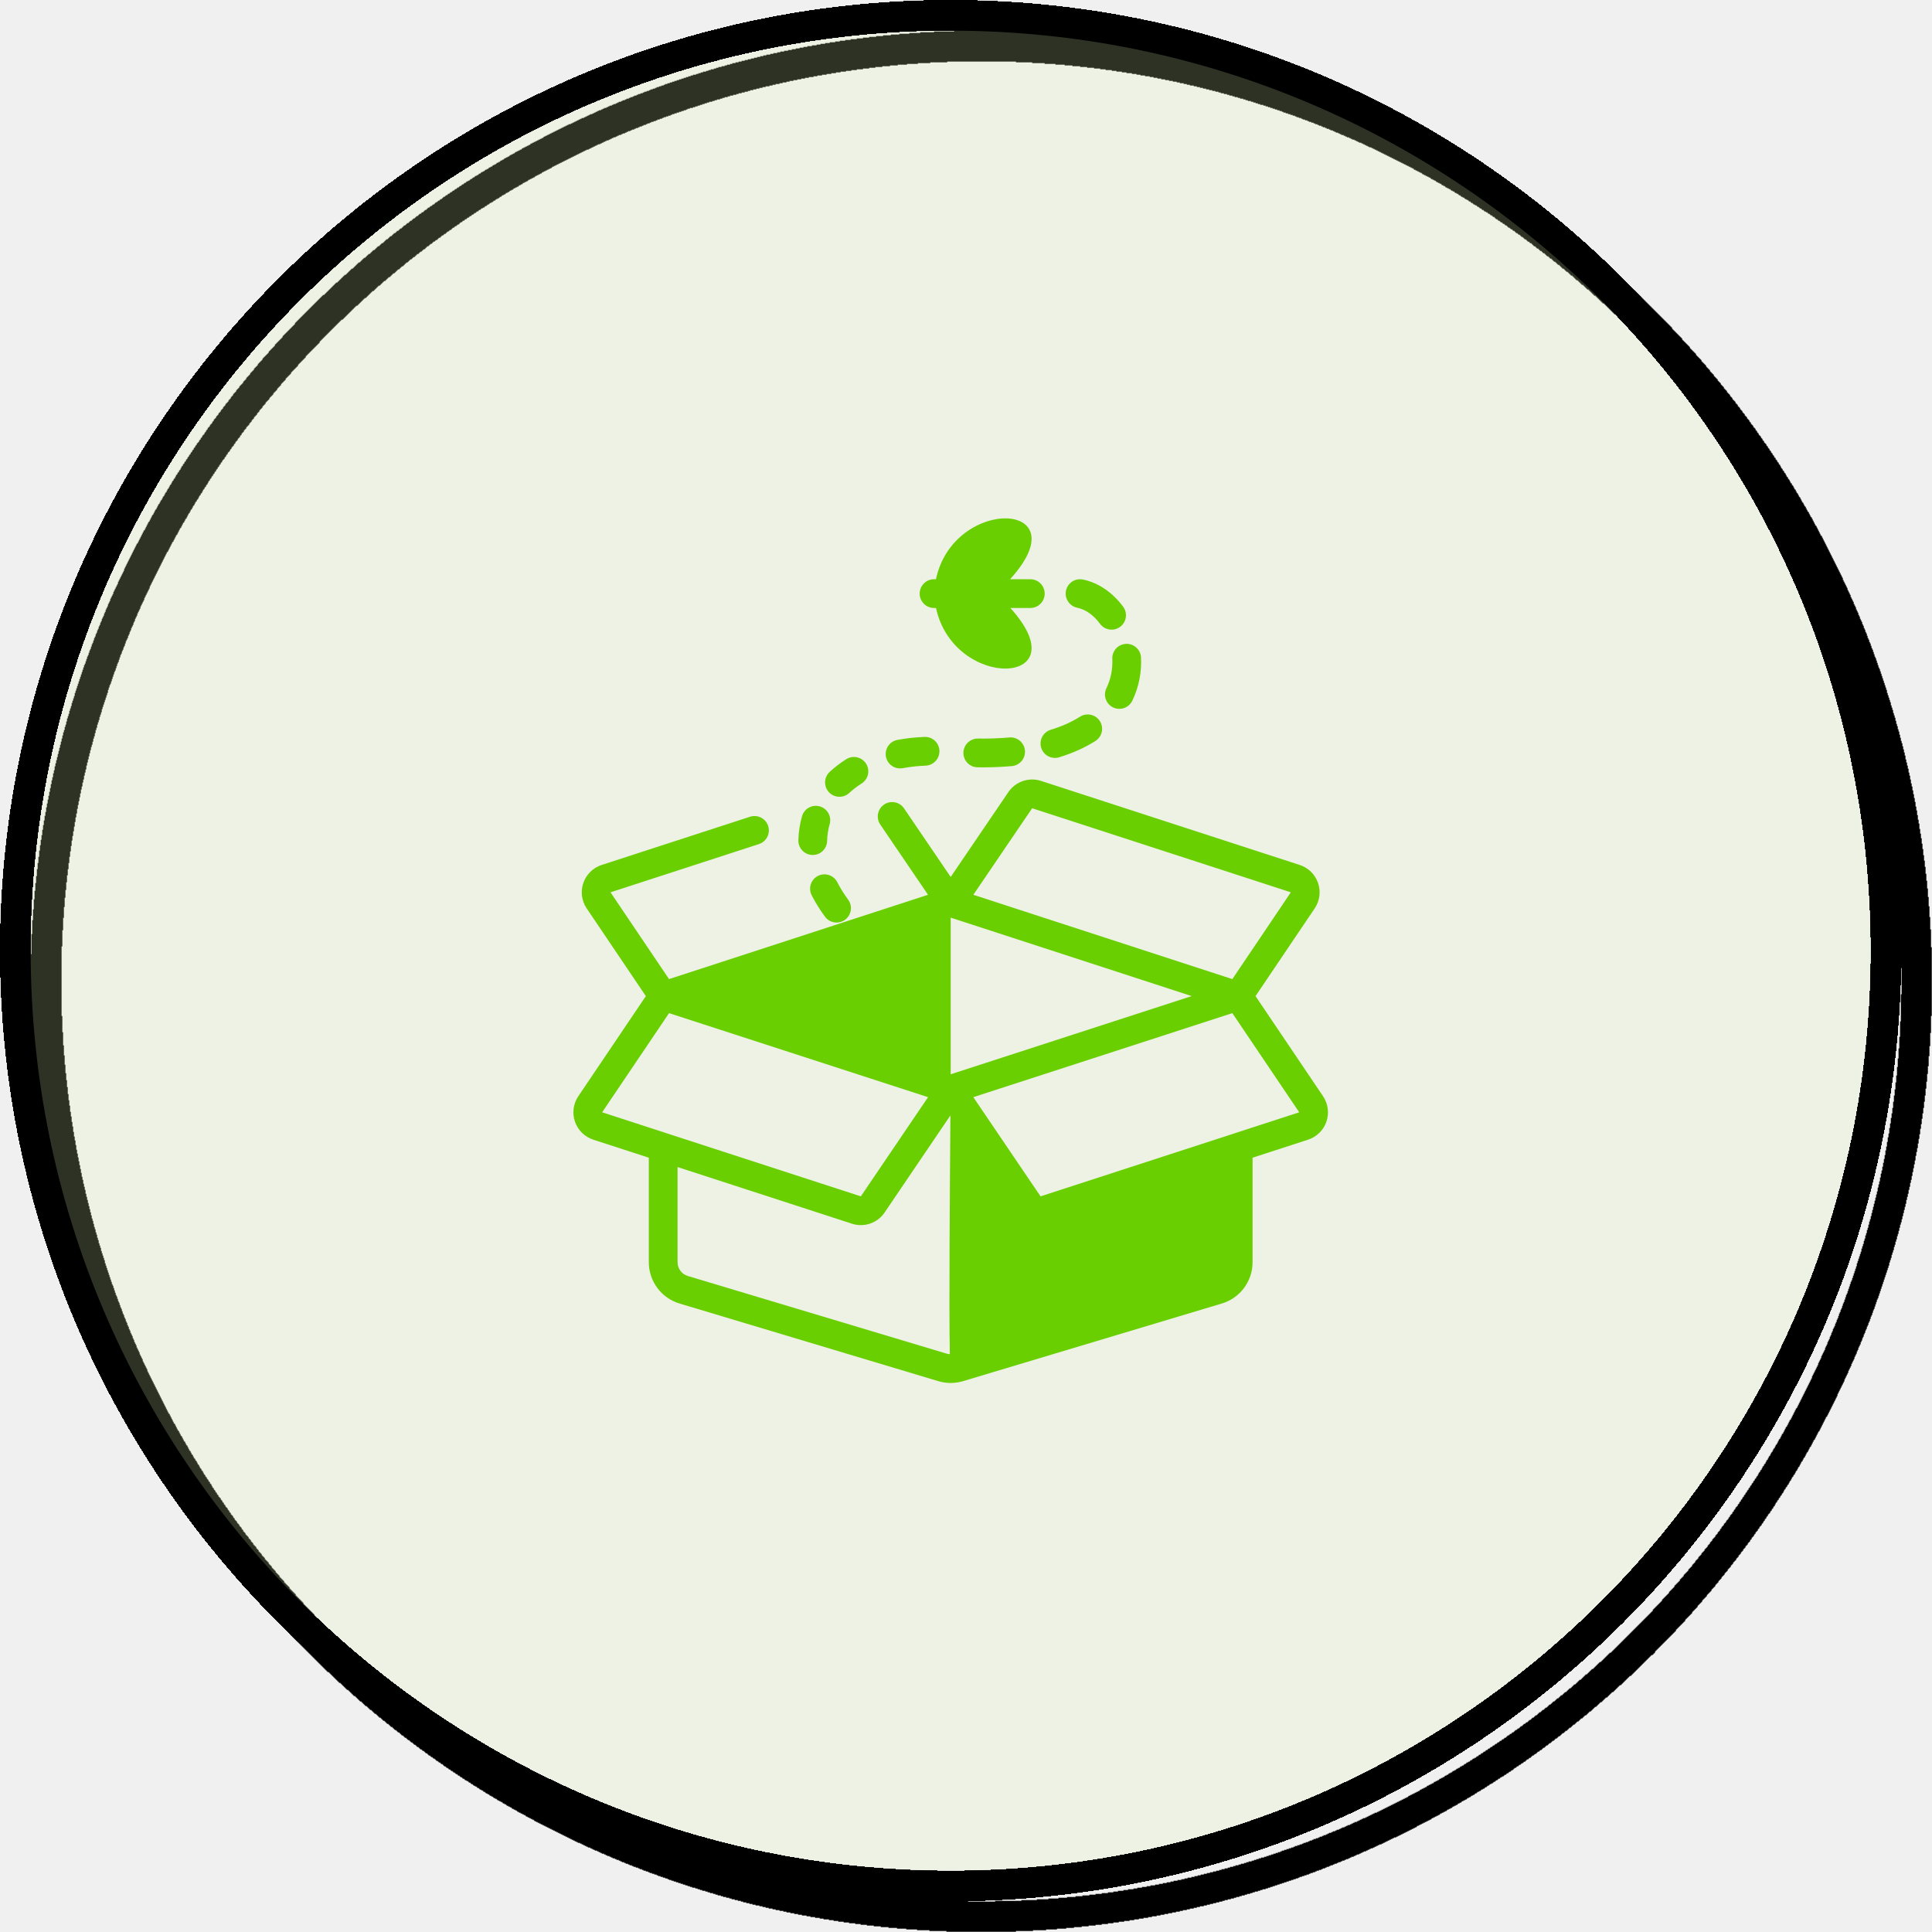
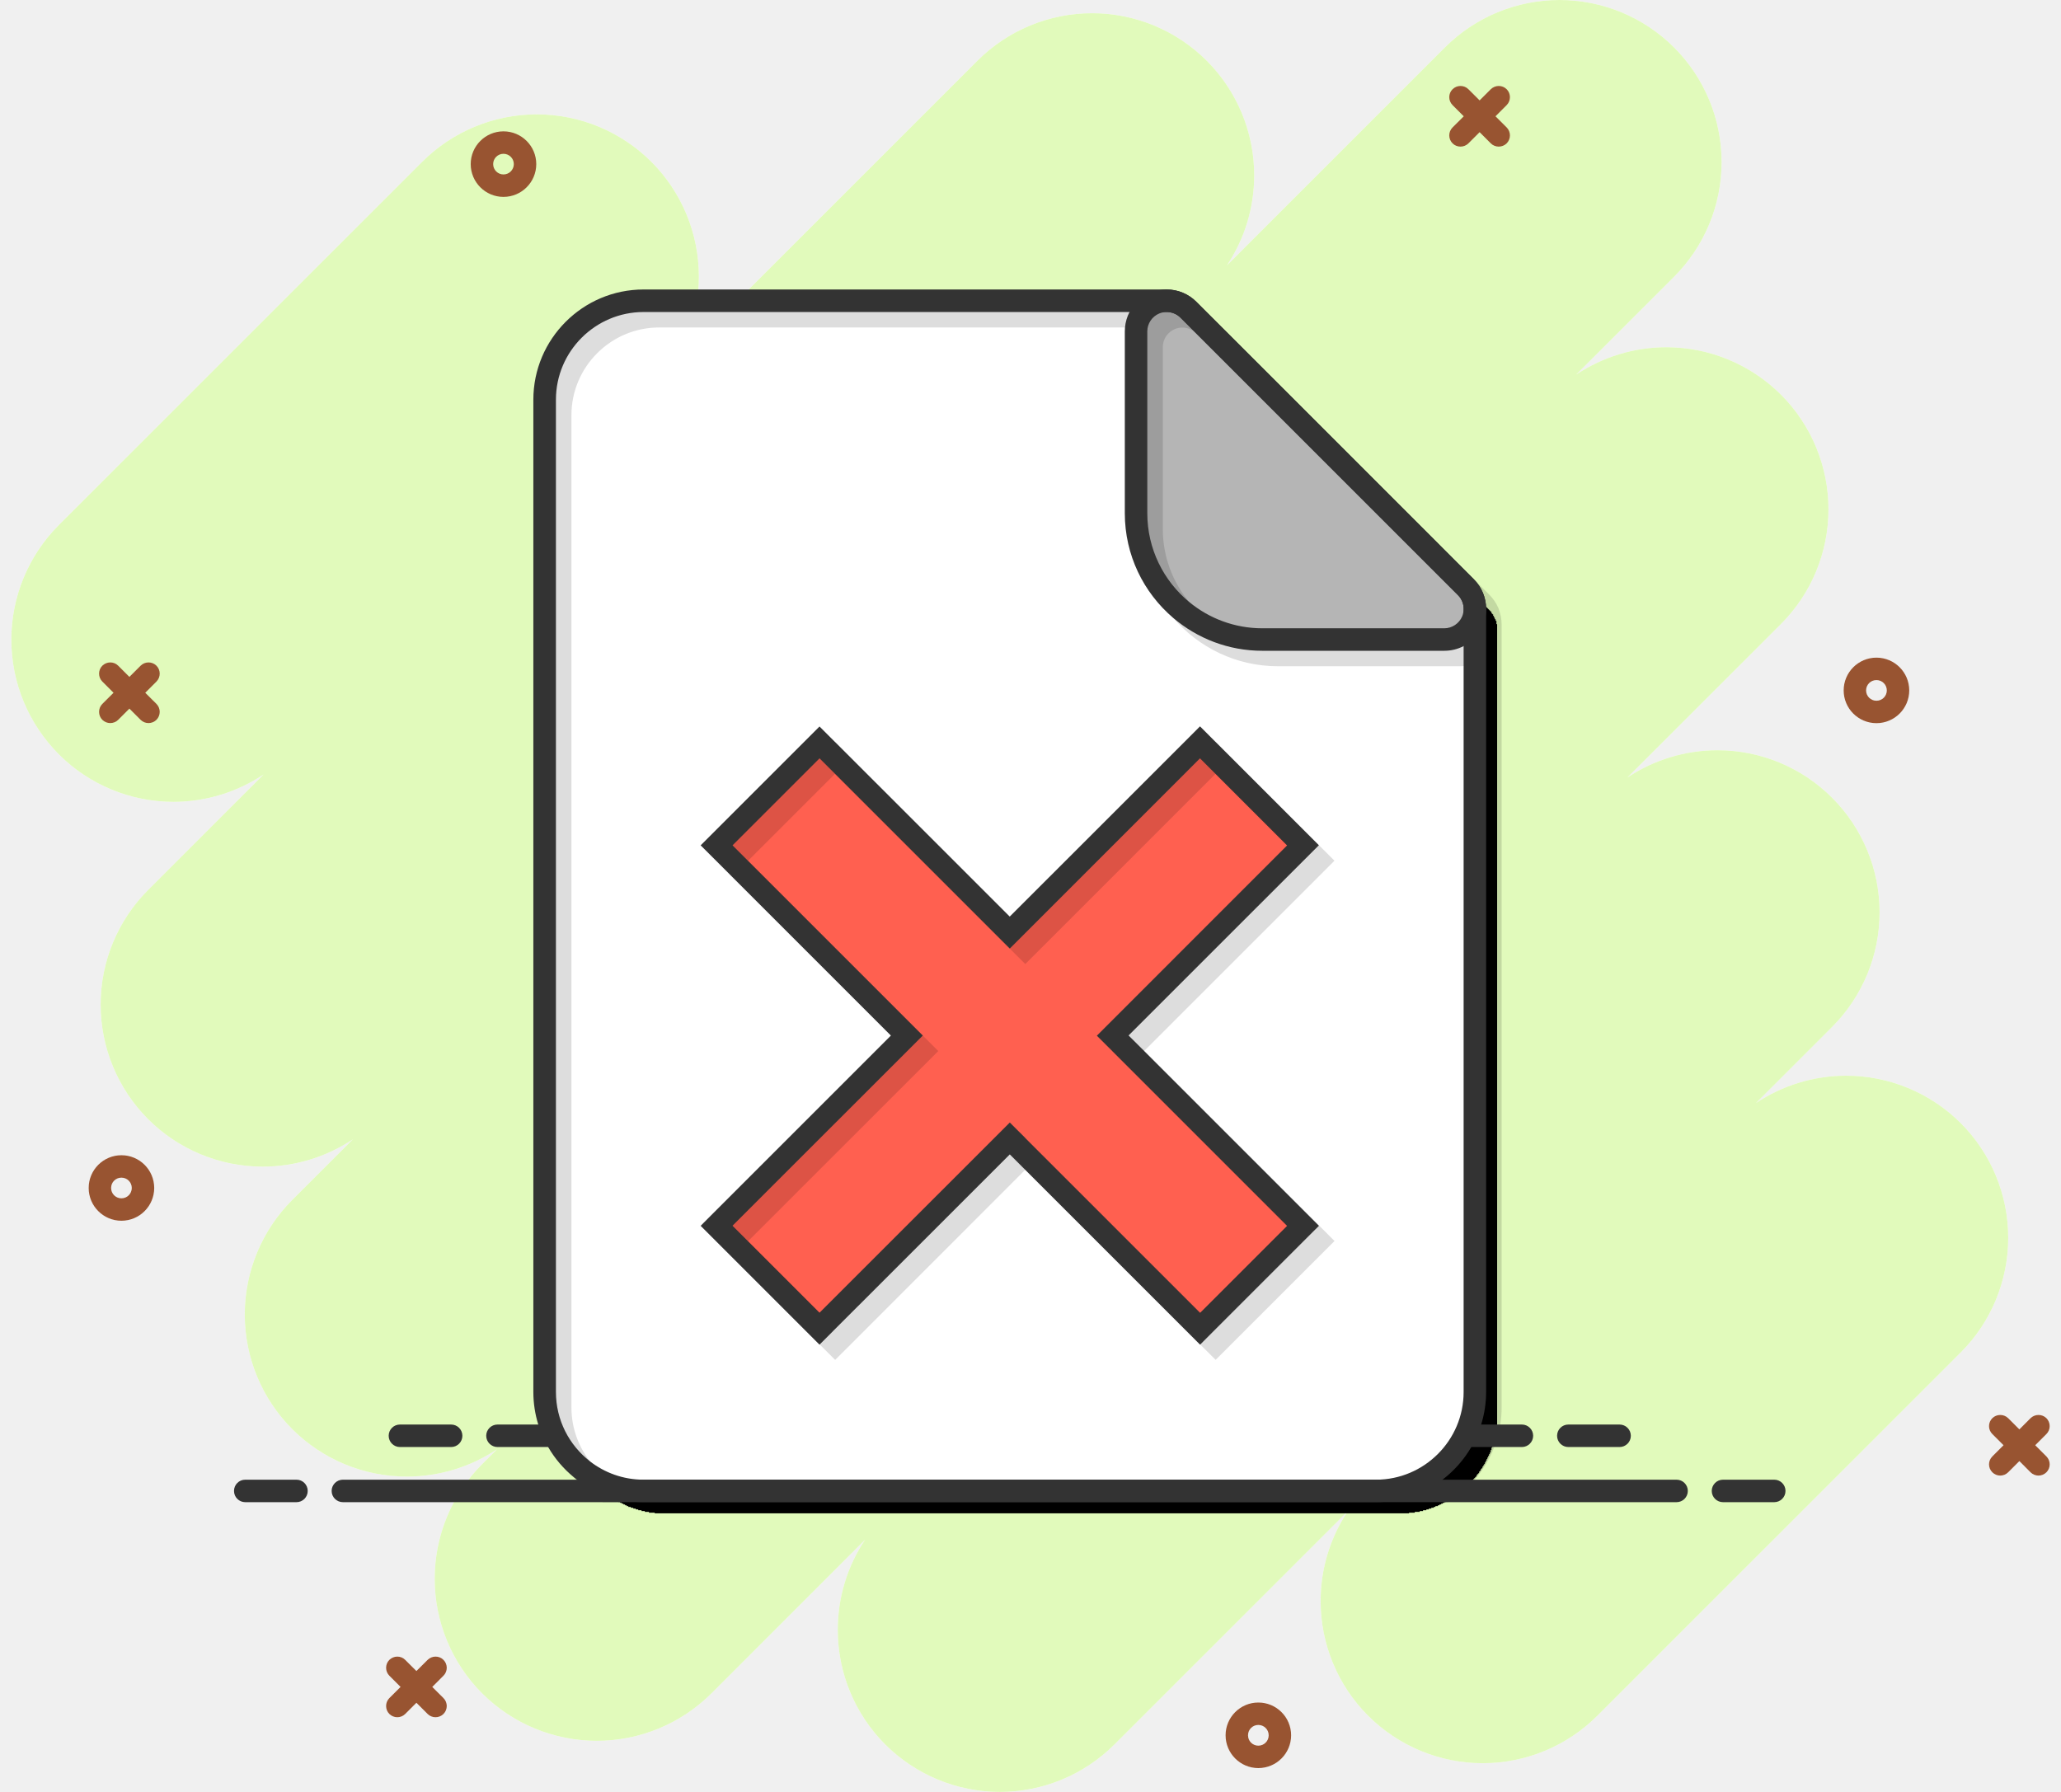
- <svg xmlns="http://www.w3.org/2000/svg" width="126" height="126" viewBox="0 0 126 126" fill="none">
-   <g filter="url(#filter0_d_1193_6672)">
-     <circle cx="62" cy="62" r="61" stroke="black" stroke-width="2" shape-rendering="crispEdges" />
+ <svg xmlns="http://www.w3.org/2000/svg" width="46" height="40" viewBox="0 0 46 40" fill="none">
+   <path d="M1.313 16.839C1.991 17.517 2.912 17.899 3.871 17.899C4.592 17.899 5.29 17.683 5.882 17.289L3.306 19.866C2.628 20.544 2.246 21.465 2.246 22.424C2.246 23.383 2.628 24.304 3.306 24.983C3.984 25.661 4.905 26.042 5.864 26.042C6.585 26.042 7.283 25.827 7.875 25.433L6.523 26.785C5.845 27.463 5.463 28.384 5.463 29.343C5.463 30.303 5.845 31.224 6.523 31.902C7.201 32.58 8.122 32.961 9.081 32.961C9.802 32.961 10.501 32.746 11.092 32.352L10.761 32.683C10.083 33.361 9.702 34.282 9.702 35.241C9.702 36.201 10.083 37.122 10.761 37.8C11.44 38.478 12.361 38.859 13.32 38.859C14.279 38.859 15.2 38.478 15.879 37.8L19.307 34.371C18.912 34.961 18.698 35.66 18.698 36.382C18.698 37.341 19.079 38.262 19.757 38.94C20.436 39.618 21.357 40 22.316 40C23.275 40 24.196 39.618 24.874 38.94L30.085 33.73C29.689 34.32 29.475 35.019 29.475 35.741C29.475 36.7 29.857 37.621 30.535 38.299C31.213 38.977 32.134 39.359 33.093 39.359C34.053 39.359 34.974 38.977 35.652 38.299L43.763 30.189C44.441 29.511 44.822 28.59 44.822 27.63C44.822 26.671 44.441 25.75 43.763 25.072C43.085 24.394 42.164 24.012 41.204 24.012C40.483 24.012 39.785 24.228 39.193 24.622L40.891 22.924C41.569 22.246 41.951 21.325 41.951 20.365C41.951 19.406 41.569 18.485 40.891 17.807C40.213 17.128 39.292 16.747 38.333 16.747C37.612 16.747 36.913 16.962 36.322 17.356L39.751 13.928C40.429 13.25 40.81 12.329 40.81 11.369C40.81 10.41 40.429 9.489 39.751 8.811C39.072 8.133 38.151 7.751 37.192 7.751C36.471 7.751 35.773 7.967 35.181 8.36L37.365 6.177C38.043 5.499 38.425 4.578 38.425 3.618C38.425 2.659 38.043 1.738 37.365 1.06C36.687 0.382 35.766 0 34.806 0C33.847 0 32.926 0.382 32.248 1.06L27.384 5.924C27.779 5.334 27.993 4.635 27.993 3.913C27.993 2.954 27.611 2.033 26.933 1.355C26.255 0.677 25.334 0.295 24.375 0.295C23.415 0.295 22.494 0.677 21.816 1.355L14.989 8.182C15.384 7.592 15.598 6.893 15.598 6.171C15.598 5.212 15.217 4.291 14.539 3.613C13.861 2.935 12.94 2.553 11.98 2.553C11.021 2.553 10.1 2.935 9.422 3.613L1.313 11.72C0.635 12.399 0.253 13.32 0.253 14.279C0.253 15.239 0.635 16.16 1.313 16.838V16.839Z" fill="white" />
+   <path d="M44.717 32.261L44.467 32.511C44.369 32.609 44.369 32.768 44.467 32.865C44.564 32.963 44.723 32.963 44.821 32.865L45.071 32.615L45.32 32.865C45.418 32.963 45.577 32.963 45.675 32.865C45.772 32.768 45.772 32.609 45.675 32.511L45.425 32.261L45.675 32.011C45.772 31.914 45.772 31.755 45.675 31.657C45.625 31.608 45.562 31.585 45.498 31.585C45.433 31.585 45.37 31.609 45.32 31.657L45.071 31.907L44.821 31.657C44.771 31.608 44.708 31.585 44.644 31.585C44.579 31.585 44.516 31.609 44.467 31.657C44.369 31.755 44.369 31.914 44.467 32.011L44.717 32.261Z" fill="white" />
+   <path d="M8.94 37.656L8.69 37.905C8.593 38.003 8.593 38.162 8.69 38.26C8.788 38.357 8.947 38.357 9.044 38.26L9.294 38.01L9.544 38.26C9.641 38.357 9.801 38.357 9.898 38.26C9.996 38.162 9.996 38.003 9.898 37.905L9.648 37.656L9.898 37.406C9.996 37.308 9.996 37.149 9.898 37.052C9.849 37.002 9.786 36.979 9.721 36.979C9.657 36.979 9.593 37.004 9.544 37.052L9.294 37.301L9.044 37.052C8.995 37.002 8.932 36.979 8.867 36.979C8.803 36.979 8.74 37.004 8.69 37.052C8.593 37.149 8.593 37.308 8.69 37.406L8.94 37.656Z" fill="white" />
+   <path d="M2.534 15.464L2.284 15.713C2.187 15.811 2.187 15.97 2.284 16.068C2.381 16.165 2.541 16.165 2.638 16.068L2.888 15.818L3.138 16.068C3.235 16.165 3.394 16.165 3.492 16.068C3.589 15.97 3.589 15.811 3.492 15.713L3.242 15.464L3.492 15.214C3.589 15.116 3.589 14.957 3.492 14.86C3.442 14.81 3.379 14.787 3.315 14.787C3.25 14.787 3.187 14.812 3.138 14.86L2.888 15.11L2.638 14.86C2.589 14.81 2.526 14.787 2.461 14.787C2.397 14.787 2.333 14.812 2.284 14.86C2.187 14.957 2.187 15.116 2.284 15.214L2.534 15.464Z" fill="white" />
+   <path d="M32.67 2.596L32.42 2.845C32.322 2.943 32.322 3.102 32.42 3.2C32.517 3.297 32.676 3.297 32.774 3.2L33.024 2.95L33.273 3.2C33.371 3.297 33.53 3.297 33.628 3.2C33.725 3.102 33.725 2.943 33.628 2.845L33.378 2.596L33.628 2.346C33.725 2.248 33.725 2.089 33.628 1.992C33.578 1.942 33.515 1.919 33.451 1.919C33.386 1.919 33.323 1.944 33.273 1.992L33.024 2.241L32.774 1.992C32.724 1.942 32.661 1.919 32.597 1.919C32.532 1.919 32.469 1.944 32.42 1.992C32.322 2.089 32.322 2.248 32.42 2.346L32.67 2.596Z" fill="white" />
+   <path d="M28.085 38.004C28.489 38.004 28.817 38.332 28.817 38.736C28.817 39.139 28.489 39.468 28.085 39.468C27.682 39.468 27.354 39.139 27.354 38.736C27.354 38.332 27.682 38.004 28.085 38.004ZM28.085 38.967C28.213 38.967 28.316 38.864 28.316 38.736C28.316 38.608 28.213 38.505 28.085 38.505C27.957 38.505 27.855 38.608 27.855 38.736C27.855 38.864 27.957 38.967 28.085 38.967Z" fill="white" />
+   <path d="M41.881 14.68C42.285 14.68 42.613 15.008 42.613 15.412C42.613 15.815 42.285 16.143 41.881 16.143C41.477 16.143 41.149 15.815 41.149 15.412C41.149 15.008 41.477 14.68 41.881 14.68ZM41.881 15.642C42.009 15.642 42.112 15.539 42.112 15.412C42.112 15.284 42.009 15.181 41.881 15.181C41.753 15.181 41.65 15.284 41.65 15.412C41.65 15.539 41.753 15.642 41.881 15.642Z" fill="white" />
+   <path d="M11.237 2.932C11.641 2.932 11.969 3.26 11.969 3.663C11.969 4.067 11.641 4.395 11.237 4.395C10.834 4.395 10.506 4.067 10.506 3.663C10.506 3.26 10.834 2.932 11.237 2.932ZM11.237 3.894C11.365 3.894 11.468 3.791 11.468 3.663C11.468 3.536 11.365 3.433 11.237 3.433C11.11 3.433 11.007 3.536 11.007 3.663C11.007 3.791 11.11 3.894 11.237 3.894Z" fill="white" />
+   <path d="M2.71 25.787C3.114 25.787 3.442 26.115 3.442 26.518C3.442 26.922 3.114 27.25 2.71 27.25C2.307 27.25 1.979 26.922 1.979 26.518C1.979 26.115 2.307 25.787 2.71 25.787ZM2.71 26.749C2.838 26.749 2.941 26.646 2.941 26.518C2.941 26.391 2.838 26.288 2.71 26.288C2.582 26.288 2.48 26.391 2.48 26.518C2.48 26.646 2.582 26.749 2.71 26.749Z" fill="white" />
+   <path d="M1.313 16.839C1.991 17.517 2.912 17.899 3.871 17.899C4.592 17.899 5.29 17.683 5.882 17.289L3.306 19.866C2.628 20.544 2.246 21.465 2.246 22.424C2.246 23.383 2.628 24.304 3.306 24.983C3.984 25.661 4.905 26.042 5.864 26.042C6.585 26.042 7.283 25.827 7.875 25.433L6.523 26.785C5.845 27.463 5.463 28.384 5.463 29.343C5.463 30.303 5.845 31.224 6.523 31.902C7.201 32.58 8.122 32.961 9.081 32.961C9.802 32.961 10.501 32.746 11.092 32.352L10.761 32.683C10.083 33.361 9.702 34.282 9.702 35.241C9.702 36.201 10.083 37.122 10.761 37.8C11.44 38.478 12.361 38.859 13.32 38.859C14.279 38.859 15.2 38.478 15.879 37.8L19.307 34.371C18.912 34.961 18.698 35.66 18.698 36.382C18.698 37.341 19.079 38.262 19.757 38.94C20.436 39.618 21.357 40 22.316 40C23.275 40 24.196 39.618 24.874 38.94L30.085 33.73C29.689 34.32 29.475 35.019 29.475 35.741C29.475 36.7 29.857 37.621 30.535 38.299C31.213 38.977 32.134 39.359 33.093 39.359C34.053 39.359 34.974 38.977 35.652 38.299L43.763 30.189C44.441 29.511 44.822 28.59 44.822 27.63C44.822 26.671 44.441 25.75 43.763 25.072C43.085 24.394 42.164 24.012 41.204 24.012C40.483 24.012 39.785 24.228 39.193 24.622L40.891 22.924C41.569 22.246 41.951 21.325 41.951 20.365C41.951 19.406 41.569 18.485 40.891 17.807C40.213 17.128 39.292 16.747 38.333 16.747C37.612 16.747 36.913 16.962 36.322 17.356L39.751 13.928C40.429 13.25 40.81 12.329 40.81 11.369C40.81 10.41 40.429 9.489 39.751 8.811C39.072 8.133 38.151 7.751 37.192 7.751C36.471 7.751 35.773 7.967 35.181 8.36L37.365 6.177C38.043 5.499 38.425 4.578 38.425 3.618C38.425 2.659 38.043 1.738 37.365 1.06C36.687 0.382 35.766 0 34.806 0C33.847 0 32.926 0.382 32.248 1.06L27.384 5.924C27.779 5.334 27.993 4.635 27.993 3.913C27.993 2.954 27.611 2.033 26.933 1.355C26.255 0.677 25.334 0.295 24.375 0.295C23.415 0.295 22.494 0.677 21.816 1.355L14.989 8.182C15.384 7.592 15.598 6.893 15.598 6.171C15.598 5.212 15.217 4.291 14.539 3.613C13.861 2.935 12.94 2.553 11.98 2.553C11.021 2.553 10.1 2.935 9.422 3.613L1.313 11.72C0.635 12.399 0.253 13.32 0.253 14.279C0.253 15.239 0.635 16.16 1.313 16.838V16.839Z" fill="#E1FABB" />
+   <path d="M44.717 32.261L44.467 32.511C44.369 32.609 44.369 32.768 44.467 32.865C44.564 32.963 44.723 32.963 44.821 32.865L45.071 32.615L45.32 32.865C45.418 32.963 45.577 32.963 45.675 32.865C45.772 32.768 45.772 32.609 45.675 32.511L45.425 32.261L45.675 32.011C45.772 31.914 45.772 31.755 45.675 31.657C45.625 31.608 45.562 31.585 45.498 31.585C45.433 31.585 45.37 31.609 45.32 31.657L45.071 31.907L44.821 31.657C44.771 31.608 44.708 31.585 44.644 31.585C44.579 31.585 44.516 31.609 44.467 31.657C44.369 31.755 44.369 31.914 44.467 32.011L44.717 32.261Z" fill="#985431" />
+   <path d="M8.94 37.656L8.69 37.905C8.593 38.003 8.593 38.162 8.69 38.26C8.788 38.357 8.947 38.357 9.044 38.26L9.294 38.01L9.544 38.26C9.641 38.357 9.801 38.357 9.898 38.26C9.996 38.162 9.996 38.003 9.898 37.905L9.648 37.656L9.898 37.406C9.996 37.308 9.996 37.149 9.898 37.052C9.849 37.002 9.786 36.979 9.721 36.979C9.657 36.979 9.593 37.004 9.544 37.052L9.294 37.301L9.044 37.052C8.995 37.002 8.932 36.979 8.867 36.979C8.803 36.979 8.74 37.004 8.69 37.052C8.593 37.149 8.593 37.308 8.69 37.406L8.94 37.656Z" fill="#985431" />
+   <path d="M2.534 15.464L2.284 15.713C2.187 15.811 2.187 15.97 2.284 16.068C2.381 16.165 2.541 16.165 2.638 16.068L2.888 15.818L3.138 16.068C3.235 16.165 3.394 16.165 3.492 16.068C3.589 15.97 3.589 15.811 3.492 15.713L3.242 15.464L3.492 15.214C3.589 15.116 3.589 14.957 3.492 14.86C3.442 14.81 3.379 14.787 3.315 14.787C3.25 14.787 3.187 14.812 3.138 14.86L2.888 15.11L2.638 14.86C2.589 14.81 2.526 14.787 2.461 14.787C2.397 14.787 2.333 14.812 2.284 14.86C2.187 14.957 2.187 15.116 2.284 15.214L2.534 15.464Z" fill="#985431" />
+   <path d="M32.67 2.596L32.42 2.845C32.322 2.943 32.322 3.102 32.42 3.2C32.517 3.297 32.676 3.297 32.774 3.2L33.024 2.95L33.273 3.2C33.371 3.297 33.53 3.297 33.628 3.2C33.725 3.102 33.725 2.943 33.628 2.845L33.378 2.596L33.628 2.346C33.725 2.248 33.725 2.089 33.628 1.992C33.578 1.942 33.515 1.919 33.451 1.919C33.386 1.919 33.323 1.944 33.273 1.992L33.024 2.241L32.774 1.992C32.724 1.942 32.661 1.919 32.597 1.919C32.532 1.919 32.469 1.944 32.42 1.992C32.322 2.089 32.322 2.248 32.42 2.346L32.67 2.596Z" fill="#985431" />
+   <path d="M28.085 38.004C28.489 38.004 28.817 38.332 28.817 38.736C28.817 39.139 28.489 39.468 28.085 39.468C27.682 39.468 27.354 39.139 27.354 38.736C27.354 38.332 27.682 38.004 28.085 38.004ZM28.085 38.967C28.213 38.967 28.316 38.864 28.316 38.736C28.316 38.608 28.213 38.505 28.085 38.505C27.957 38.505 27.855 38.608 27.855 38.736C27.855 38.864 27.957 38.967 28.085 38.967Z" fill="#985431" />
+   <path d="M41.881 14.68C42.285 14.68 42.613 15.008 42.613 15.412C42.613 15.815 42.285 16.143 41.881 16.143C41.477 16.143 41.149 15.815 41.149 15.412C41.149 15.008 41.477 14.68 41.881 14.68ZM41.881 15.642C42.009 15.642 42.112 15.539 42.112 15.412C42.112 15.284 42.009 15.181 41.881 15.181C41.753 15.181 41.65 15.284 41.65 15.412C41.65 15.539 41.753 15.642 41.881 15.642Z" fill="#985431" />
+   <path d="M11.237 2.932C11.641 2.932 11.969 3.26 11.969 3.663C11.969 4.067 11.641 4.395 11.237 4.395C10.834 4.395 10.506 4.067 10.506 3.663C10.506 3.26 10.834 2.932 11.237 2.932ZM11.237 3.894C11.365 3.894 11.468 3.791 11.468 3.663C11.468 3.536 11.365 3.433 11.237 3.433C11.11 3.433 11.007 3.536 11.007 3.663C11.007 3.791 11.11 3.894 11.237 3.894Z" fill="#985431" />
+   <path d="M2.71 25.787C3.114 25.787 3.442 26.115 3.442 26.518C3.442 26.922 3.114 27.25 2.71 27.25C2.307 27.25 1.979 26.922 1.979 26.518C1.979 26.115 2.307 25.787 2.71 25.787ZM2.71 26.749C2.838 26.749 2.941 26.646 2.941 26.518C2.941 26.391 2.838 26.288 2.71 26.288C2.582 26.288 2.48 26.391 2.48 26.518C2.48 26.646 2.582 26.749 2.71 26.749Z" fill="#985431" />
+   <g filter="url(#filter0_d_392_4123)">
+     <path d="M14.364 33.281C13.146 33.281 12.155 32.29 12.155 31.073V8.922C12.155 7.704 13.146 6.713 14.364 6.713H26.039C26.222 6.713 26.395 6.785 26.523 6.914L32.717 13.107C32.846 13.236 32.917 13.409 32.917 13.591V31.073C32.917 32.29 31.926 33.281 30.709 33.281H14.364Z" fill="white" />
  </g>
-   <circle opacity="0.2" cx="62" cy="62" r="61" fill="#E1FABB" stroke="black" stroke-width="2" />
-   <path fill-rule="evenodd" clip-rule="evenodd" d="M62.001 57.193L58.959 52.719C58.669 52.291 58.085 52.18 57.657 52.471C57.229 52.762 57.118 53.345 57.408 53.774L60.524 58.355L43.633 63.854L39.816 58.194C41.972 57.494 49.495 55.049 49.495 55.049C49.987 54.889 50.257 54.36 50.097 53.867C49.938 53.375 49.408 53.106 48.916 53.266C48.916 53.266 41.392 55.711 39.237 56.411C38.676 56.593 38.235 57.027 38.044 57.584C37.851 58.14 37.932 58.755 38.261 59.242L42.121 64.964L37.716 71.493C37.387 71.982 37.306 72.596 37.498 73.153C37.689 73.709 38.132 74.144 38.691 74.326L42.314 75.502V82.319C42.314 83.561 43.129 84.656 44.318 85.012C48.085 86.143 58.682 89.322 61.193 90.075C61.72 90.233 62.283 90.233 62.809 90.075C65.321 89.322 75.918 86.143 79.684 85.012C80.874 84.656 81.689 83.561 81.689 82.319V75.502L85.311 74.326C85.871 74.144 86.314 73.709 86.505 73.153C86.697 72.596 86.615 71.982 86.286 71.493L81.882 64.964L85.742 59.242C86.071 58.755 86.151 58.14 85.959 57.584C85.768 57.027 85.326 56.593 84.766 56.411L67.894 50.928C67.101 50.672 66.233 50.968 65.764 51.658L62.001 57.193ZM61.985 72.741L57.693 79.075C57.225 79.767 56.356 80.065 55.562 79.807L44.189 76.112V82.319C44.189 82.733 44.461 83.098 44.857 83.217L61.732 88.279C61.802 88.3 61.874 88.313 61.946 88.317C61.883 85.404 61.953 76.495 61.985 72.741ZM43.558 73.935L56.141 78.023L60.526 71.554L43.634 66.074L39.271 72.541L43.523 73.923C43.535 73.927 43.547 73.931 43.558 73.935ZM80.479 73.923L84.732 72.541L80.369 66.074L63.477 71.554L67.862 78.023L80.445 73.935C80.456 73.931 80.467 73.927 80.479 73.923ZM62.001 70.062L77.719 64.962L62.001 59.846V70.062ZM84.186 58.194L80.37 63.854L63.479 58.355L67.315 52.712L84.186 58.194ZM55.313 58.672C55.035 58.294 54.799 57.915 54.606 57.535C54.372 57.074 53.807 56.89 53.345 57.124C52.884 57.359 52.7 57.924 52.935 58.385C53.173 58.852 53.462 59.32 53.804 59.784C54.11 60.2 54.697 60.289 55.114 59.983C55.531 59.675 55.62 59.088 55.313 58.672ZM53.943 54.846C53.952 54.468 54.007 54.102 54.108 53.75C54.251 53.253 53.963 52.733 53.465 52.591C52.968 52.448 52.448 52.736 52.306 53.234C52.162 53.736 52.082 54.26 52.068 54.799C52.055 55.317 52.464 55.747 52.982 55.759C53.499 55.773 53.929 55.364 53.943 54.846ZM55.384 51.715C55.625 51.492 55.895 51.286 56.191 51.099C56.629 50.822 56.76 50.243 56.484 49.806C56.208 49.368 55.628 49.237 55.19 49.513C54.794 49.763 54.434 50.04 54.11 50.34C53.731 50.691 53.708 51.285 54.06 51.664C54.411 52.044 55.005 52.066 55.384 51.715ZM58.871 50.098C59.343 50.011 59.842 49.954 60.369 49.933C60.887 49.91 61.288 49.472 61.266 48.956C61.245 48.439 60.807 48.037 60.289 48.059C59.671 48.085 59.084 48.151 58.53 48.254C58.022 48.348 57.684 48.838 57.779 49.346C57.873 49.855 58.362 50.191 58.871 50.098ZM63.757 50.042C64.557 50.052 65.301 50.024 65.992 49.963C66.508 49.917 66.889 49.461 66.844 48.946C66.798 48.431 66.342 48.049 65.826 48.095C65.194 48.151 64.512 48.177 63.779 48.167C63.261 48.162 62.837 48.577 62.831 49.094C62.824 49.611 63.24 50.037 63.757 50.042ZM69.074 49.388C70.002 49.104 70.786 48.74 71.442 48.323C71.878 48.045 72.007 47.465 71.729 47.028C71.451 46.593 70.871 46.463 70.434 46.742C69.906 47.077 69.273 47.366 68.525 47.595C68.031 47.746 67.752 48.271 67.904 48.766C68.055 49.261 68.58 49.539 69.074 49.388ZM73.846 45.699C74.288 44.784 74.458 43.816 74.415 42.884C74.39 42.366 73.951 41.967 73.434 41.991C72.918 42.016 72.517 42.454 72.542 42.971C72.572 43.605 72.457 44.262 72.157 44.883C71.932 45.349 72.127 45.911 72.593 46.136C73.059 46.361 73.621 46.165 73.846 45.699ZM61.04 37.776C61.623 35.042 63.999 33.763 65.644 33.808C67.287 33.853 68.201 35.219 65.875 37.776H67.194C67.712 37.776 68.132 38.196 68.132 38.714C68.132 39.231 67.712 39.651 67.194 39.651H65.893C68.196 42.197 67.282 43.555 65.644 43.601C64.003 43.646 61.634 42.372 61.044 39.651H60.917C60.4 39.651 59.979 39.231 59.979 38.714C59.979 38.196 60.4 37.776 60.917 37.776H61.04ZM73.249 39.569C72.565 38.645 71.638 38.002 70.627 37.795C70.12 37.692 69.624 38.018 69.52 38.525C69.417 39.032 69.744 39.528 70.25 39.633C70.834 39.752 71.347 40.152 71.742 40.685C72.05 41.101 72.638 41.188 73.053 40.88C73.47 40.572 73.557 39.984 73.249 39.569Z" fill="#69CF00" />
+   <path d="M28.174 14.276C26.62 14.276 25.355 13.012 25.355 11.457V7.398C25.355 7.12 25.521 6.871 25.777 6.765C25.861 6.731 25.949 6.713 26.039 6.713C26.222 6.713 26.395 6.785 26.524 6.914L32.717 13.107C32.846 13.236 32.917 13.409 32.917 13.591C32.917 13.682 32.9 13.77 32.865 13.854C32.76 14.11 32.511 14.276 32.233 14.276H28.174Z" fill="#B5B5B5" />
+   <path d="M22.538 25.412L18.291 29.657L15.993 27.36L20.24 23.114L15.993 18.868L18.291 16.57L22.538 20.817L26.783 16.57L29.081 18.868L24.835 23.114L29.081 27.36L26.783 29.657L22.538 25.412Z" fill="#FF6050" />
+   <g style="mix-blend-mode:multiply">
+     <path d="M25.537 23.46L29.429 19.569L29.784 19.213L27.131 16.56L26.954 16.737L22.886 20.806L22.717 20.637L22.611 20.531L22.54 20.46L22.265 20.185L18.648 16.57L18.64 16.562L18.463 16.739L15.988 19.213L15.996 19.222L19.888 23.113L20.065 23.29L20.234 23.459L16.165 27.527L15.988 27.704L15.996 27.713L18.64 30.356L18.996 30.001L22.611 26.384L22.886 26.109L26.43 29.653L26.785 30.009L27.132 30.355L29.43 28.057L29.786 27.702L29.44 27.356L25.54 23.456L25.537 23.46ZM29.073 27.706L27.131 29.648L26.962 29.479L26.785 29.302L23.516 26.032L23.168 25.687L22.884 25.402L22.707 25.58L22.254 26.032L18.637 29.649L18.469 29.48L18.291 29.303L16.695 27.707L20.942 23.462L16.695 19.215L18.637 17.273L22.884 21.52L23.514 20.89L27.13 17.274L28.726 18.87L28.903 19.047L29.072 19.216L24.825 23.463L28.724 27.363L28.902 27.54L29.07 27.709L29.073 27.706Z" fill="#DDDDDD" />
+   </g>
+   <g style="mix-blend-mode:multiply">
+     <path d="M33.45 13.593C33.45 13.593 33.447 13.585 33.445 13.58V13.578C33.397 13.466 33.329 13.365 33.242 13.277L32.896 12.931L28.738 8.774L27.049 7.084C27.026 7.062 27.003 7.041 26.98 7.022C26.907 6.962 26.825 6.914 26.738 6.878C26.628 6.834 26.51 6.811 26.39 6.809H14.712C13.355 6.809 12.252 7.913 12.252 9.269V31.42C12.252 31.55 12.262 31.678 12.282 31.803V31.811C12.308 31.963 12.347 32.112 12.397 32.255C12.493 32.519 12.633 32.764 12.809 32.978C12.824 32.996 12.839 33.014 12.854 33.031C13.026 33.229 13.228 33.399 13.454 33.534H32.314C32.539 33.399 32.742 33.229 32.913 33.031C33.099 32.817 33.248 32.572 33.351 32.303C33.413 32.142 33.459 31.974 33.486 31.8C33.505 31.677 33.515 31.549 33.515 31.42V13.939C33.515 13.818 33.491 13.701 33.449 13.593H33.45ZM26.221 7.345C26.274 7.323 26.331 7.312 26.387 7.312C26.499 7.312 26.611 7.356 26.694 7.439L32.54 13.285L32.886 13.631C32.896 13.641 32.905 13.652 32.913 13.663C32.913 13.664 32.916 13.665 32.918 13.667C32.94 13.694 32.958 13.723 32.973 13.755C33 13.812 33.014 13.876 33.014 13.939C33.014 13.995 33.003 14.051 32.981 14.105C32.964 14.143 32.944 14.179 32.919 14.21C32.856 14.289 32.767 14.344 32.668 14.364C32.639 14.37 32.61 14.374 32.58 14.374H28.521C28.233 14.374 27.954 14.326 27.695 14.238C27.239 14.083 26.841 13.803 26.541 13.439C26.173 12.994 25.953 12.426 25.953 11.806V7.747C25.953 7.571 26.059 7.413 26.221 7.346V7.345ZM14.712 33.376C14.474 33.376 14.248 33.333 14.038 33.257C13.883 33.199 13.736 33.122 13.601 33.03C13.437 32.916 13.29 32.778 13.166 32.618C12.908 32.286 12.754 31.87 12.754 31.419V9.268C12.754 8.189 13.633 7.31 14.712 7.31H25.558C25.489 7.441 25.452 7.589 25.452 7.744V11.803C25.452 11.987 25.469 12.168 25.5 12.344C25.598 12.89 25.841 13.387 26.186 13.792C26.751 14.452 27.588 14.872 28.523 14.872H32.581C32.61 14.872 32.64 14.872 32.669 14.868C32.757 14.86 32.841 14.841 32.92 14.809C32.953 14.796 32.985 14.781 33.017 14.766V31.419C33.017 31.549 33.004 31.675 32.979 31.799C32.945 31.976 32.886 32.143 32.806 32.3C32.658 32.592 32.439 32.843 32.17 33.029C31.854 33.247 31.471 33.374 31.059 33.374H14.712V33.376Z" fill="#DDDDDD" />
+   </g>
+   <path d="M32.895 12.93L28.738 8.772L27.048 7.083L26.702 6.737C26.525 6.56 26.29 6.462 26.041 6.462H14.364C13.008 6.462 11.904 7.566 11.904 8.922V31.073C11.904 31.325 11.943 31.57 12.014 31.799C12.069 31.976 12.143 32.143 12.234 32.301C12.383 32.559 12.578 32.787 12.807 32.975C12.829 32.993 12.853 33.012 12.876 33.029C13.289 33.343 13.805 33.531 14.364 33.531H30.709C31.267 33.531 31.784 33.344 32.197 33.029C32.456 32.831 32.674 32.584 32.839 32.3C32.93 32.142 33.004 31.974 33.059 31.797C33.13 31.568 33.169 31.324 33.169 31.071V13.591C33.169 13.342 33.071 13.107 32.894 12.93H32.895ZM13.166 32.618C12.704 32.26 12.408 31.7 12.408 31.073V8.922C12.408 7.843 13.287 6.965 14.365 6.965H26.041C26.153 6.965 26.264 7.008 26.348 7.092L26.694 7.438L32.54 13.284C32.56 13.305 32.578 13.326 32.595 13.351C32.611 13.374 32.623 13.401 32.635 13.427C32.657 13.479 32.667 13.535 32.667 13.591V31.073C32.667 32.151 31.789 33.03 30.71 33.03H14.364C13.912 33.03 13.496 32.876 13.164 32.618H13.166Z" fill="#333333" />
+   <path d="M32.895 12.93L28.738 8.772L27.048 7.083L26.702 6.737C26.525 6.56 26.29 6.462 26.041 6.462C25.917 6.462 25.796 6.485 25.682 6.534C25.577 6.577 25.482 6.639 25.402 6.713C25.371 6.744 25.341 6.775 25.313 6.809C25.273 6.857 25.239 6.91 25.21 6.965C25.155 7.07 25.12 7.188 25.109 7.31C25.106 7.339 25.105 7.368 25.105 7.398V11.457C25.105 12.392 25.524 13.23 26.185 13.793C26.721 14.25 27.416 14.527 28.175 14.527H32.234C32.389 14.527 32.537 14.49 32.667 14.422C32.761 14.372 32.846 14.308 32.919 14.23C32.993 14.149 33.054 14.055 33.099 13.95C33.147 13.836 33.17 13.715 33.17 13.591C33.17 13.342 33.072 13.107 32.895 12.93ZM26.542 13.438C25.971 12.967 25.607 12.253 25.607 11.457V7.398C25.607 7.223 25.712 7.065 25.875 6.997C25.928 6.976 25.984 6.965 26.041 6.965C26.153 6.965 26.264 7.008 26.348 7.092L26.694 7.438L32.54 13.284C32.56 13.305 32.578 13.326 32.595 13.351C32.61 13.374 32.623 13.401 32.635 13.427C32.657 13.479 32.667 13.535 32.667 13.591C32.667 13.648 32.657 13.704 32.635 13.758C32.567 13.919 32.409 14.025 32.234 14.025H28.175C27.555 14.025 26.986 13.804 26.542 13.438Z" fill="#333333" />
+   <path d="M25.537 23.46L25.189 23.114L29.081 19.223L29.436 18.868L26.783 16.214L26.428 16.57L22.812 20.185L22.536 20.461L22.262 20.187L18.645 16.571L18.637 16.563L18.291 16.217L17.935 16.573L15.993 18.515L15.638 18.87L15.985 19.216L15.993 19.224L19.884 23.116L15.993 27.007L15.638 27.363L18.291 30.016L18.646 29.66L22.263 26.044L22.538 25.769L22.814 26.045L22.885 26.116L26.429 29.66L26.785 30.016L27.14 29.66L29.082 27.718L29.438 27.363L25.538 23.463L25.537 23.46ZM22.884 25.402L22.538 25.057L21.908 25.687L18.291 29.303L16.695 27.707L16.349 27.361L20.596 23.116L16.696 19.216L16.35 18.87L18.292 16.928L18.638 17.274L22.538 21.174L23.168 20.544L26.783 16.928L27.13 17.275L28.727 18.872L24.481 23.119L24.827 23.464L28.727 27.364L26.785 29.306L23.169 25.691L22.885 25.407L22.884 25.402Z" fill="#333333" />
+   <path d="M37.671 33.281C37.671 33.42 37.558 33.532 37.419 33.532H7.654C7.515 33.532 7.402 33.42 7.402 33.281C7.402 33.142 7.515 33.03 7.654 33.03H37.419C37.558 33.03 37.671 33.142 37.671 33.281Z" fill="#333333" />
+   <path d="M6.617 33.532H5.474C5.335 33.532 5.223 33.42 5.223 33.281C5.223 33.142 5.335 33.03 5.474 33.03H6.617C6.756 33.03 6.868 33.142 6.868 33.281C6.868 33.42 6.756 33.532 6.617 33.532Z" fill="#333333" />
+   <path d="M12.247 32.301H11.104C10.965 32.301 10.852 32.188 10.852 32.05C10.852 31.911 10.965 31.799 11.104 31.799H12.247C12.386 31.799 12.498 31.911 12.498 32.05C12.498 32.188 12.386 32.301 12.247 32.301Z" fill="#333333" />
+   <path d="M10.069 32.301H8.926C8.787 32.301 8.675 32.188 8.675 32.05C8.675 31.911 8.787 31.799 8.926 31.799H10.069C10.208 31.799 10.32 31.911 10.32 32.05C10.32 32.188 10.208 32.301 10.069 32.301Z" fill="#333333" />
+   <path d="M33.968 32.301H32.824C32.686 32.301 32.573 32.188 32.573 32.05C32.573 31.911 32.686 31.799 32.824 31.799H33.968C34.106 31.799 34.219 31.911 34.219 32.05C34.219 32.188 34.106 32.301 33.968 32.301Z" fill="#333333" />
+   <path d="M36.148 32.301H35.004C34.865 32.301 34.753 32.188 34.753 32.05C34.753 31.911 34.865 31.799 35.004 31.799H36.148C36.286 31.799 36.399 31.911 36.399 32.05C36.399 32.188 36.286 32.301 36.148 32.301Z" fill="#333333" />
+   <path d="M39.6 33.532H38.456C38.318 33.532 38.205 33.42 38.205 33.281C38.205 33.142 38.318 33.03 38.456 33.03H39.6C39.738 33.03 39.851 33.142 39.851 33.281C39.851 33.42 39.738 33.532 39.6 33.532Z" fill="#333333" />
  <defs>
-     <filter id="filter0_d_1193_6672" x="0" y="0" width="126" height="126" filterUnits="userSpaceOnUse" color-interpolation-filters="sRGB">
+     <filter id="filter0_d_392_4123" x="12.155" y="6.713" width="21.262" height="27.068" filterUnits="userSpaceOnUse" color-interpolation-filters="sRGB">
      <feFlood flood-opacity="0" result="BackgroundImageFix" />
      <feColorMatrix in="SourceAlpha" type="matrix" values="0 0 0 0 0 0 0 0 0 0 0 0 0 0 0 0 0 0 127 0" result="hardAlpha" />
-       <feOffset dx="2" dy="2" />
+       <feOffset dx="0.5" dy="0.5" />
      <feComposite in2="hardAlpha" operator="out" />
      <feColorMatrix type="matrix" values="0 0 0 0 0 0 0 0 0 0 0 0 0 0 0 0 0 0 1 0" />
-       <feBlend mode="normal" in2="BackgroundImageFix" result="effect1_dropShadow_1193_6672" />
-       <feBlend mode="normal" in="SourceGraphic" in2="effect1_dropShadow_1193_6672" result="shape" />
+       <feBlend mode="normal" in2="BackgroundImageFix" result="effect1_dropShadow_392_4123" />
+       <feBlend mode="normal" in="SourceGraphic" in2="effect1_dropShadow_392_4123" result="shape" />
    </filter>
  </defs>
</svg>
